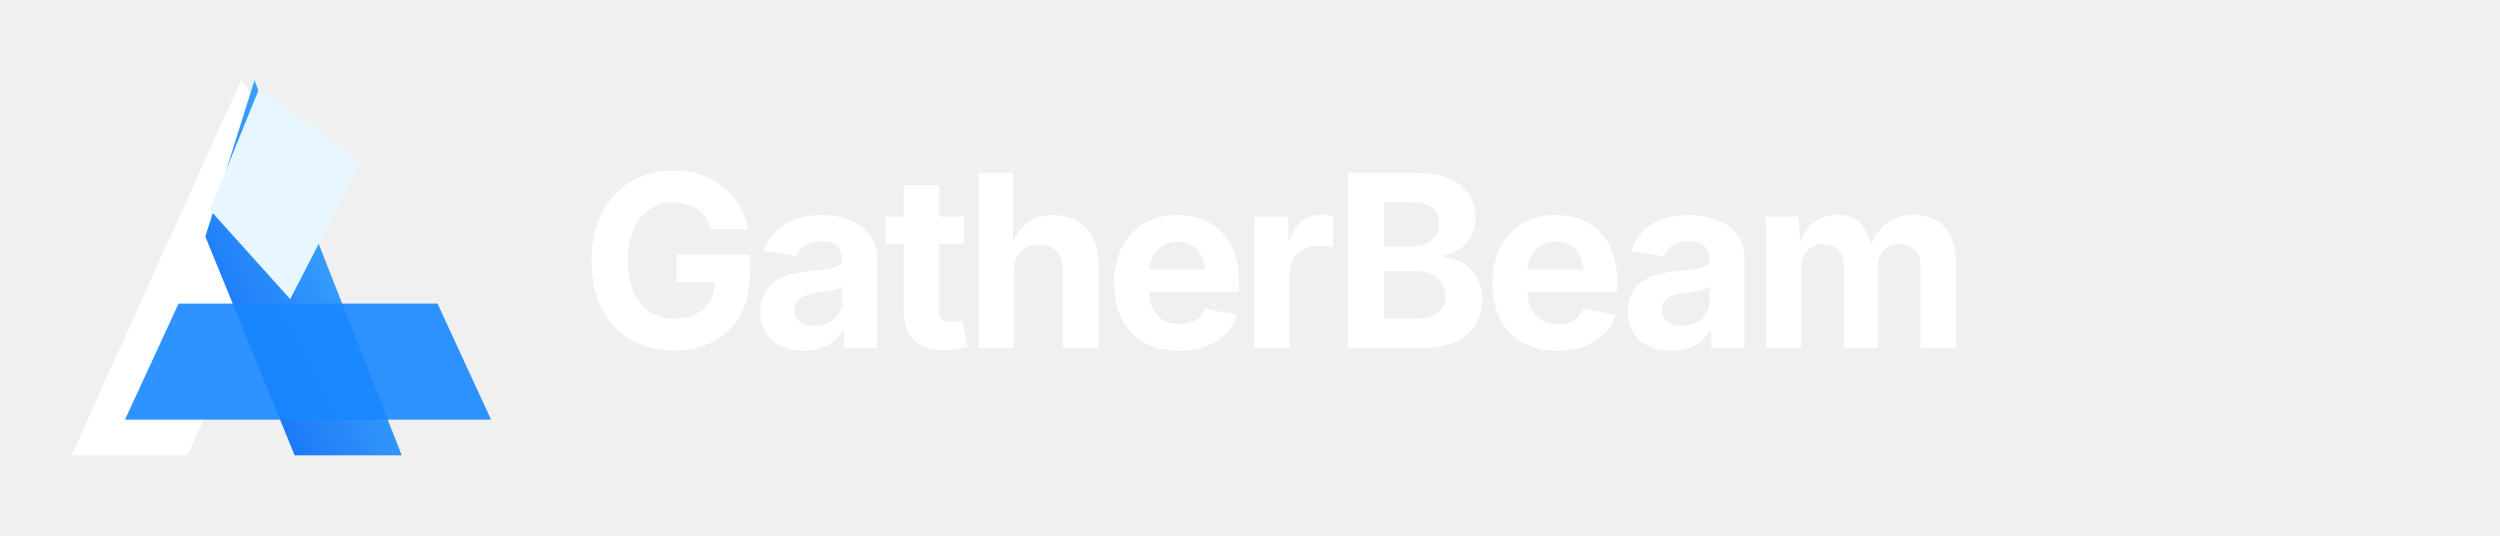
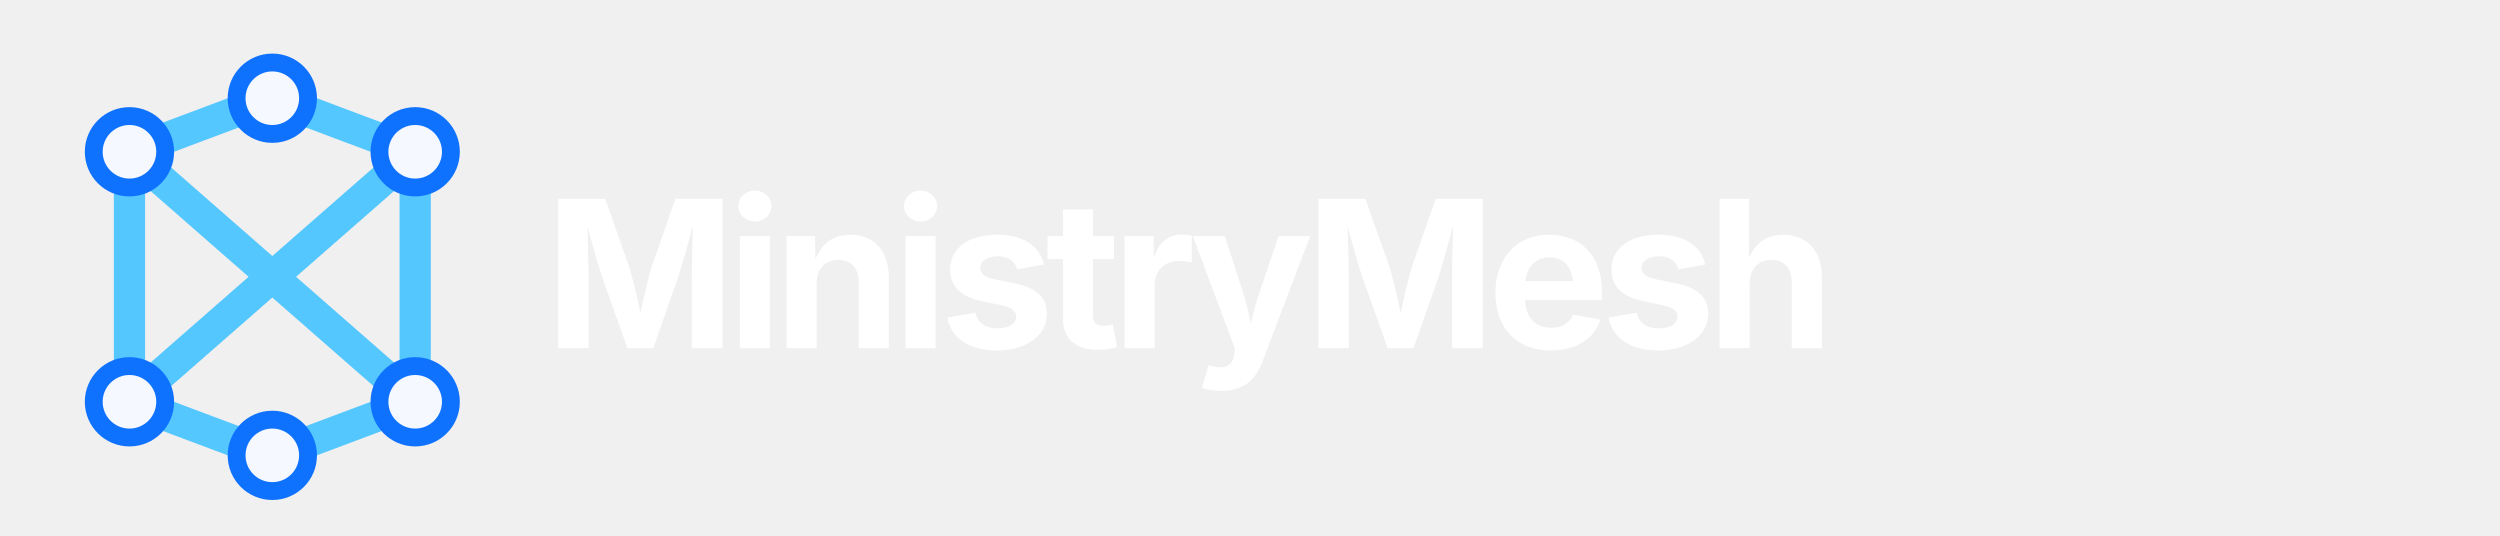
- <svg xmlns="http://www.w3.org/2000/svg" viewBox="0 0 560 120" role="img" aria-label="GatherBeam white logo">
-   <defs>
-     <linearGradient id="g" x1="0" y1="1" x2="1" y2="0">
-       <stop offset="0" stop-color="#0B63F6" />
-       <stop offset="1" stop-color="#55C7FF" />
-     </linearGradient>
-   </defs>
-   <g transform="translate(8 10)">
-     <path d="M46 8 8 92h26l28-62z" fill="#fff" />
-     <path d="M49 8 82 92H58L38 43z" fill="url(#g)" />
-     <path d="M32 58h58l12 26H20z" fill="#1786FF" opacity=".9" />
-     <path d="M50 10 39 37l18 20 16-31z" fill="#E8F6FF" />
+ <svg xmlns="http://www.w3.org/2000/svg" viewBox="0 0 560 120" role="img" aria-label="MinistryMesh white logo">
+   <g transform="translate(7 4)">
+     <path d="M22 30 54 18l32 12M22 30v56m64-56v56M22 86l32 12 32-12M22 30l64 56M86 30 22 86" fill="none" stroke="#55C7FF" stroke-width="7" stroke-linecap="round" />
+     <g fill="#F5F9FF" stroke="#0F72FF" stroke-width="4">
+       <circle cx="22" cy="30" r="8" />
+       <circle cx="54" cy="18" r="8" />
+       <circle cx="86" cy="30" r="8" />
+       <circle cx="22" cy="86" r="8" />
+       <circle cx="54" cy="98" r="8" />
+       <circle cx="86" cy="86" r="8" />
+     </g>
  </g>
-   <text x="130" y="78" font-family="Inter,Arial,sans-serif" font-size="54" font-weight="750" fill="#fff" letter-spacing="-2">GatherBeam</text>
+   <text x="122" y="78" font-family="Inter,Arial,sans-serif" font-size="46" font-weight="750" fill="#fff" letter-spacing="-2">MinistryMesh</text>
</svg>
